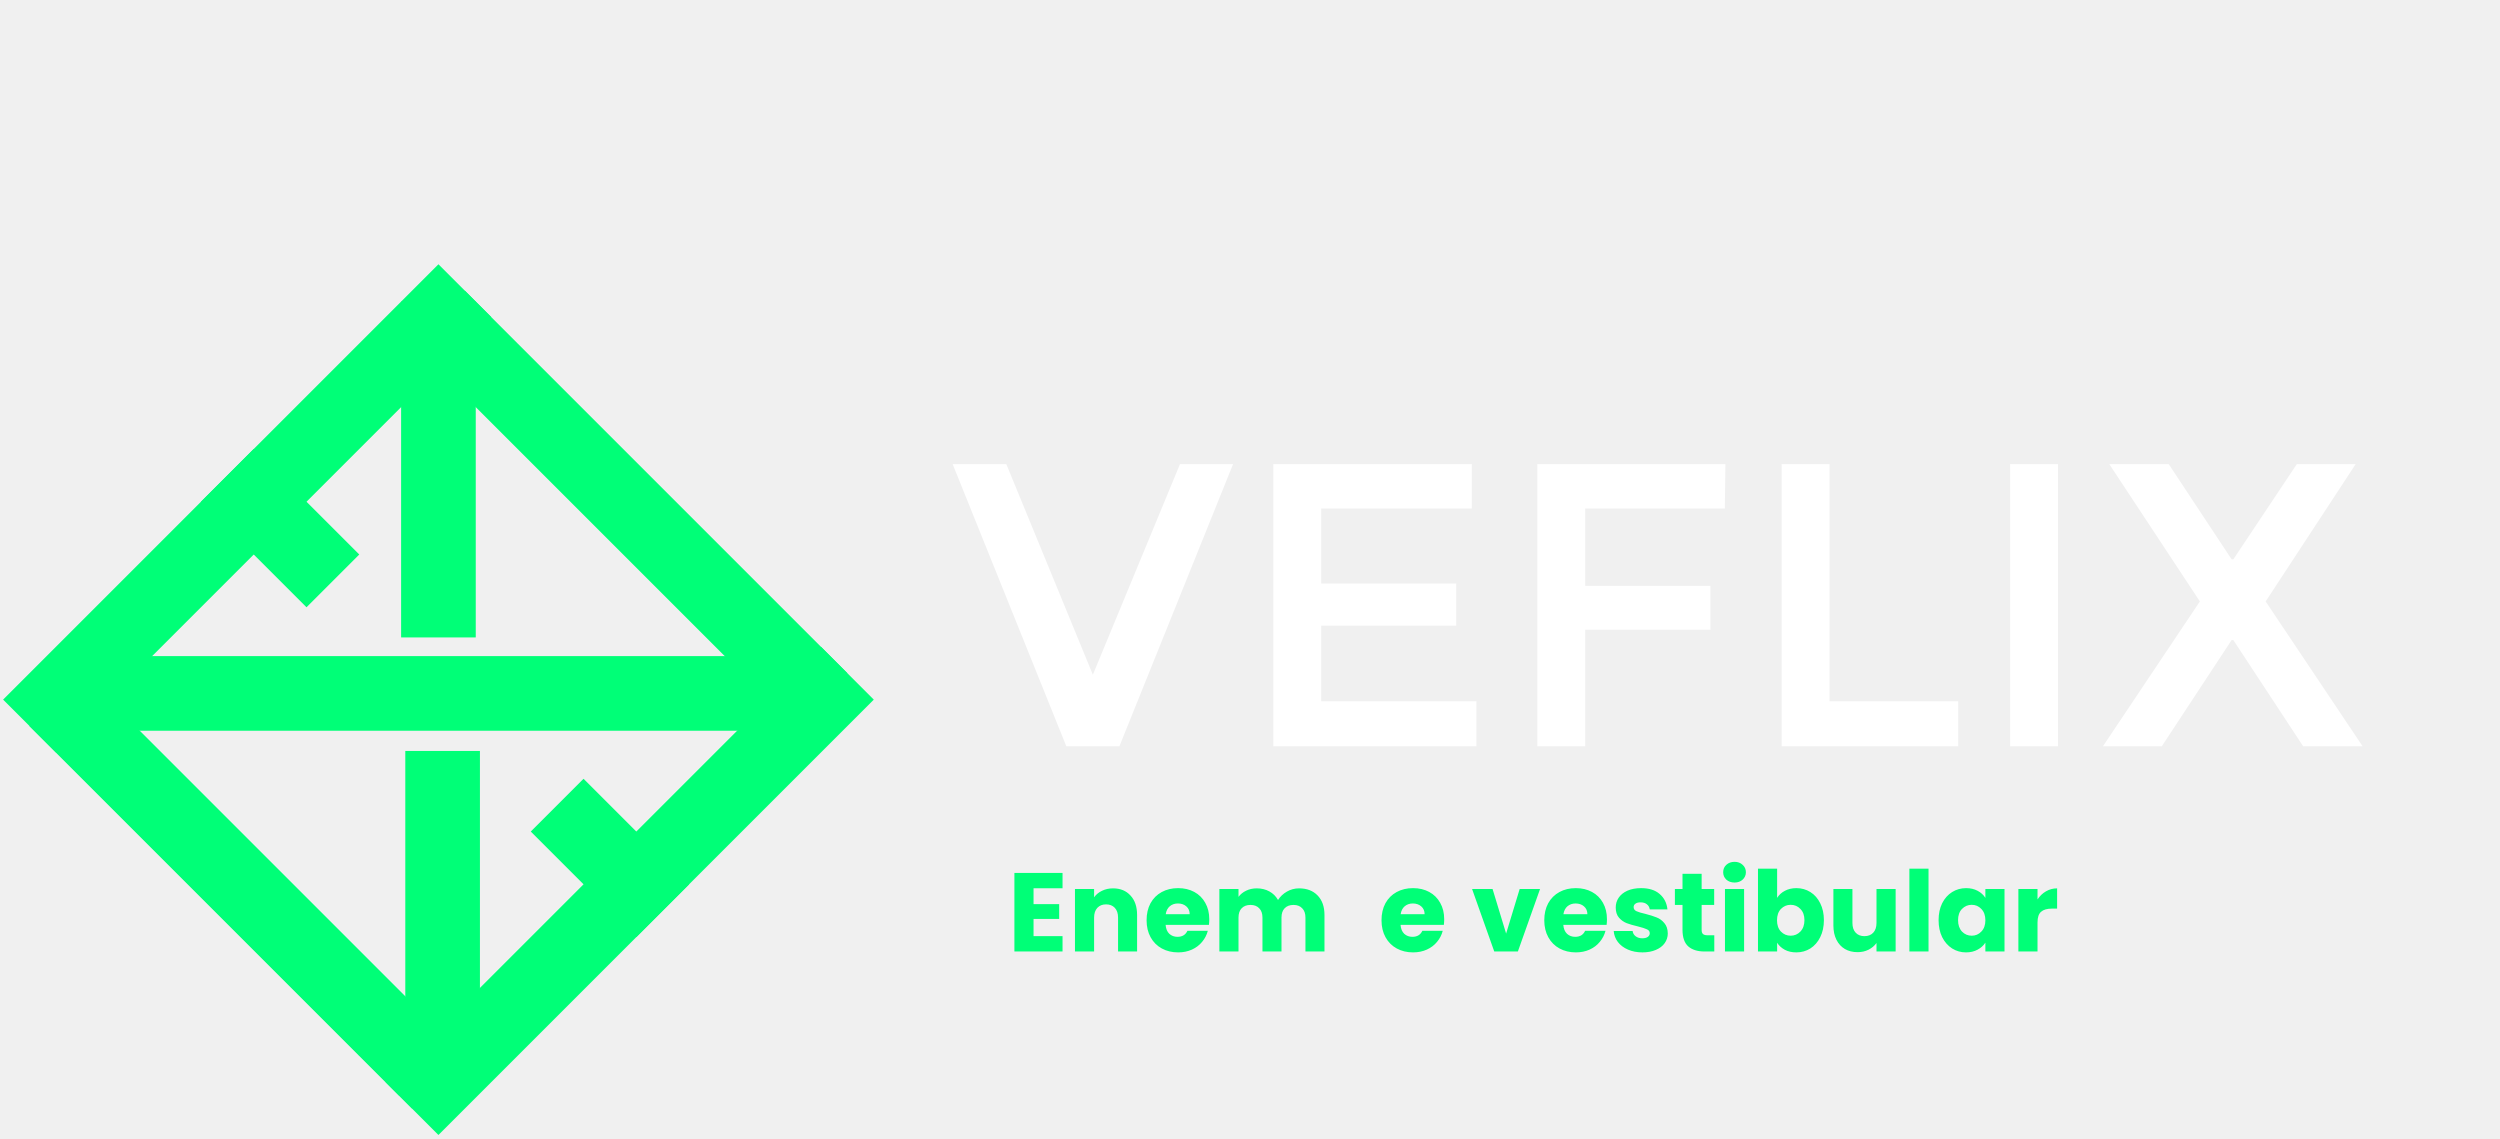
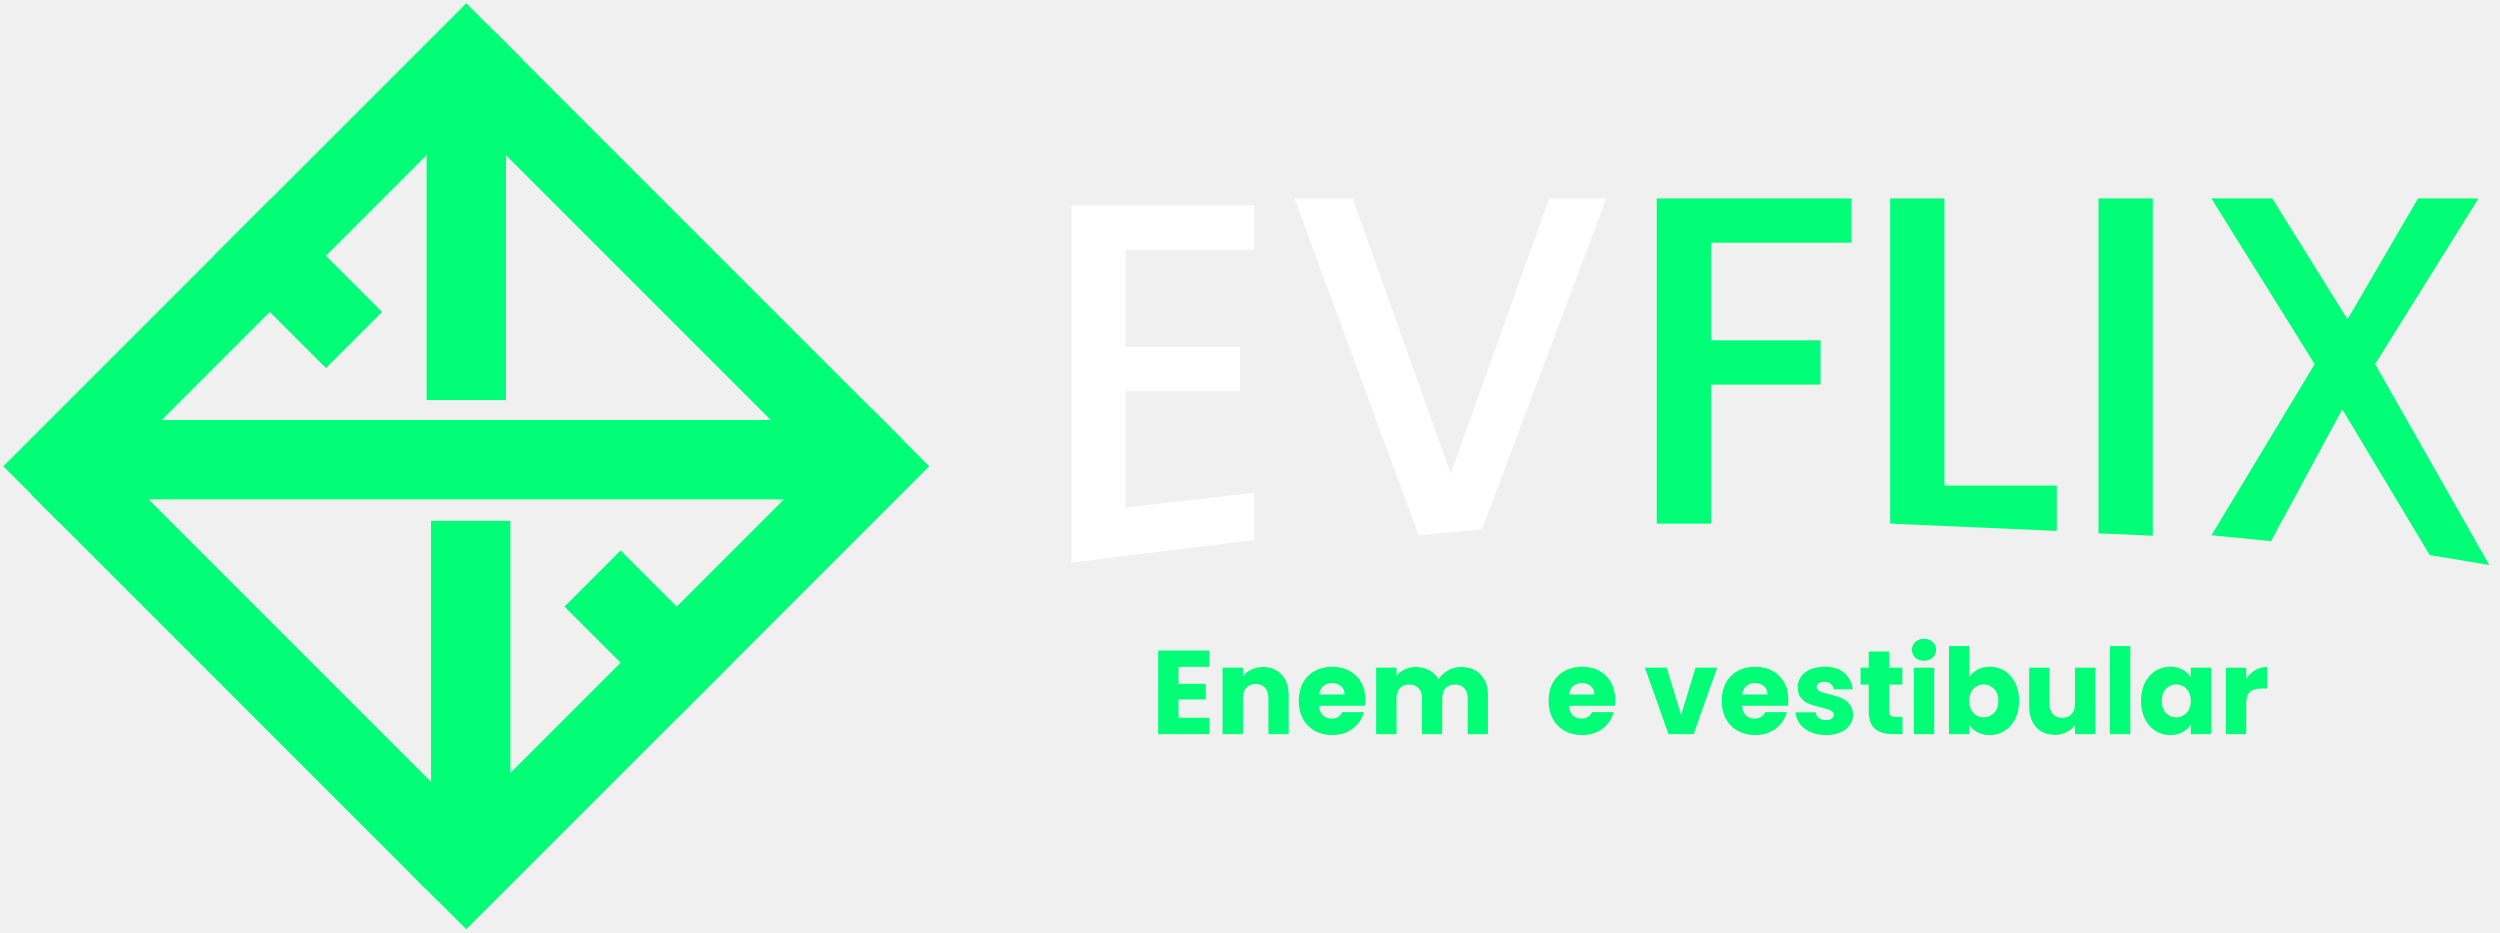
- <svg xmlns="http://www.w3.org/2000/svg" width="134" height="61" viewBox="0 0 134 61" fill="none">
-   <rect x="23.5" y="14.165" width="4" height="33" transform="rotate(45 23.5001 14.1655)" fill="#00FF77" />
-   <rect x="22.086" y="18.408" width="4" height="29" transform="rotate(-45 22.0859 18.4081)" fill="#00FF77" />
-   <rect x="42.236" y="35.167" width="4" height="38.437" transform="rotate(90 42.2355 35.1669)" fill="#00FF77" />
-   <rect x="28.45" y="44.571" width="4" height="8" transform="rotate(-45 28.4498 44.571)" fill="#00FF77" />
-   <rect x="10.772" y="26.893" width="4" height="8" transform="rotate(-45 10.7722 26.8934)" fill="#00FF77" />
-   <rect x="21.724" y="40.251" width="4" height="18.217" fill="#00FF77" />
-   <rect x="21.5" y="16.166" width="4" height="18" fill="#00FF77" />
-   <rect x="1.58" y="38.914" width="3" height="28" transform="rotate(-45 1.57983 38.9142)" fill="#00FF77" />
-   <rect x="44.006" y="34.672" width="4" height="33" transform="rotate(45 44.0062 34.6716)" fill="#00FF77" />
-   <rect x="1.58" y="38.914" width="4" height="29" transform="rotate(-45 1.57983 38.9142)" fill="#00FF77" />
-   <path d="M55.398 47.61V48.462H56.772V49.254H55.398V50.178H56.952V51H54.372V46.788H56.952V47.61H55.398ZM59.658 47.616C60.05 47.616 60.362 47.744 60.594 48C60.83 48.252 60.948 48.6 60.948 49.044V51H59.928V49.182C59.928 48.958 59.87 48.784 59.754 48.66C59.638 48.536 59.482 48.474 59.286 48.474C59.09 48.474 58.934 48.536 58.818 48.66C58.702 48.784 58.644 48.958 58.644 49.182V51H57.618V47.652H58.644V48.096C58.748 47.948 58.888 47.832 59.064 47.748C59.24 47.66 59.438 47.616 59.658 47.616ZM64.817 49.272C64.817 49.368 64.811 49.468 64.799 49.572H62.477C62.493 49.78 62.559 49.94 62.675 50.052C62.795 50.16 62.941 50.214 63.113 50.214C63.369 50.214 63.547 50.106 63.647 49.89H64.739C64.683 50.11 64.581 50.308 64.433 50.484C64.289 50.66 64.107 50.798 63.887 50.898C63.667 50.998 63.421 51.048 63.149 51.048C62.821 51.048 62.529 50.978 62.273 50.838C62.017 50.698 61.817 50.498 61.673 50.238C61.529 49.978 61.457 49.674 61.457 49.326C61.457 48.978 61.527 48.674 61.667 48.414C61.811 48.154 62.011 47.954 62.267 47.814C62.523 47.674 62.817 47.604 63.149 47.604C63.473 47.604 63.761 47.672 64.013 47.808C64.265 47.944 64.461 48.138 64.601 48.39C64.745 48.642 64.817 48.936 64.817 49.272ZM63.767 49.002C63.767 48.826 63.707 48.686 63.587 48.582C63.467 48.478 63.317 48.426 63.137 48.426C62.965 48.426 62.819 48.476 62.699 48.576C62.583 48.676 62.511 48.818 62.483 49.002H63.767ZM69.63 47.616C70.046 47.616 70.376 47.742 70.62 47.994C70.868 48.246 70.992 48.596 70.992 49.044V51H69.972V49.182C69.972 48.966 69.914 48.8 69.798 48.684C69.686 48.564 69.53 48.504 69.33 48.504C69.13 48.504 68.972 48.564 68.856 48.684C68.744 48.8 68.688 48.966 68.688 49.182V51H67.668V49.182C67.668 48.966 67.61 48.8 67.494 48.684C67.382 48.564 67.226 48.504 67.026 48.504C66.826 48.504 66.668 48.564 66.552 48.684C66.44 48.8 66.384 48.966 66.384 49.182V51H65.358V47.652H66.384V48.072C66.488 47.932 66.624 47.822 66.792 47.742C66.96 47.658 67.15 47.616 67.362 47.616C67.614 47.616 67.838 47.67 68.034 47.778C68.234 47.886 68.39 48.04 68.502 48.24C68.618 48.056 68.776 47.906 68.976 47.79C69.176 47.674 69.394 47.616 69.63 47.616ZM77.409 49.272C77.409 49.368 77.403 49.468 77.391 49.572H75.069C75.085 49.78 75.151 49.94 75.267 50.052C75.387 50.16 75.533 50.214 75.705 50.214C75.961 50.214 76.139 50.106 76.239 49.89H77.331C77.275 50.11 77.173 50.308 77.025 50.484C76.881 50.66 76.699 50.798 76.479 50.898C76.259 50.998 76.013 51.048 75.741 51.048C75.413 51.048 75.121 50.978 74.865 50.838C74.609 50.698 74.409 50.498 74.265 50.238C74.121 49.978 74.049 49.674 74.049 49.326C74.049 48.978 74.119 48.674 74.259 48.414C74.403 48.154 74.603 47.954 74.859 47.814C75.115 47.674 75.409 47.604 75.741 47.604C76.065 47.604 76.353 47.672 76.605 47.808C76.857 47.944 77.053 48.138 77.193 48.39C77.337 48.642 77.409 48.936 77.409 49.272ZM76.359 49.002C76.359 48.826 76.299 48.686 76.179 48.582C76.059 48.478 75.909 48.426 75.729 48.426C75.557 48.426 75.411 48.476 75.291 48.576C75.175 48.676 75.103 48.818 75.075 49.002H76.359ZM80.728 50.04L81.454 47.652H82.546L81.358 51H80.092L78.904 47.652H80.002L80.728 50.04ZM86.133 49.272C86.133 49.368 86.127 49.468 86.115 49.572H83.793C83.809 49.78 83.876 49.94 83.992 50.052C84.112 50.16 84.257 50.214 84.43 50.214C84.686 50.214 84.864 50.106 84.963 49.89H86.055C85.999 50.11 85.897 50.308 85.749 50.484C85.606 50.66 85.424 50.798 85.204 50.898C84.984 50.998 84.737 51.048 84.466 51.048C84.138 51.048 83.846 50.978 83.59 50.838C83.334 50.698 83.133 50.498 82.99 50.238C82.846 49.978 82.773 49.674 82.773 49.326C82.773 48.978 82.844 48.674 82.984 48.414C83.127 48.154 83.328 47.954 83.584 47.814C83.84 47.674 84.133 47.604 84.466 47.604C84.79 47.604 85.078 47.672 85.329 47.808C85.582 47.944 85.778 48.138 85.918 48.39C86.061 48.642 86.133 48.936 86.133 49.272ZM85.084 49.002C85.084 48.826 85.023 48.686 84.903 48.582C84.784 48.478 84.633 48.426 84.454 48.426C84.281 48.426 84.135 48.476 84.016 48.576C83.9 48.676 83.828 48.818 83.799 49.002H85.084ZM88.037 51.048C87.745 51.048 87.485 50.998 87.257 50.898C87.029 50.798 86.849 50.662 86.717 50.49C86.585 50.314 86.511 50.118 86.495 49.902H87.509C87.521 50.018 87.575 50.112 87.671 50.184C87.767 50.256 87.885 50.292 88.025 50.292C88.153 50.292 88.251 50.268 88.319 50.22C88.391 50.168 88.427 50.102 88.427 50.022C88.427 49.926 88.377 49.856 88.277 49.812C88.177 49.764 88.015 49.712 87.791 49.656C87.551 49.6 87.351 49.542 87.191 49.482C87.031 49.418 86.893 49.32 86.777 49.188C86.661 49.052 86.603 48.87 86.603 48.642C86.603 48.45 86.655 48.276 86.759 48.12C86.867 47.96 87.023 47.834 87.227 47.742C87.435 47.65 87.681 47.604 87.965 47.604C88.385 47.604 88.715 47.708 88.955 47.916C89.199 48.124 89.339 48.4 89.375 48.744H88.427C88.411 48.628 88.359 48.536 88.271 48.468C88.187 48.4 88.075 48.366 87.935 48.366C87.815 48.366 87.723 48.39 87.659 48.438C87.595 48.482 87.563 48.544 87.563 48.624C87.563 48.72 87.613 48.792 87.713 48.84C87.817 48.888 87.977 48.936 88.193 48.984C88.441 49.048 88.643 49.112 88.799 49.176C88.955 49.236 89.091 49.336 89.207 49.476C89.327 49.612 89.389 49.796 89.393 50.028C89.393 50.224 89.337 50.4 89.225 50.556C89.117 50.708 88.959 50.828 88.751 50.916C88.547 51.004 88.309 51.048 88.037 51.048ZM91.886 50.13V51H91.364C90.992 51 90.702 50.91 90.494 50.73C90.286 50.546 90.182 50.248 90.182 49.836V48.504H89.774V47.652H90.182V46.836H91.208V47.652H91.88V48.504H91.208V49.848C91.208 49.948 91.232 50.02 91.28 50.064C91.328 50.108 91.408 50.13 91.52 50.13H91.886ZM92.974 47.304C92.794 47.304 92.646 47.252 92.53 47.148C92.418 47.04 92.362 46.908 92.362 46.752C92.362 46.592 92.418 46.46 92.53 46.356C92.646 46.248 92.794 46.194 92.974 46.194C93.15 46.194 93.294 46.248 93.406 46.356C93.522 46.46 93.58 46.592 93.58 46.752C93.58 46.908 93.522 47.04 93.406 47.148C93.294 47.252 93.15 47.304 92.974 47.304ZM93.484 47.652V51H92.458V47.652H93.484ZM95.254 48.126C95.35 47.97 95.487 47.844 95.668 47.748C95.847 47.652 96.053 47.604 96.285 47.604C96.561 47.604 96.811 47.674 97.035 47.814C97.26 47.954 97.436 48.154 97.564 48.414C97.695 48.674 97.761 48.976 97.761 49.32C97.761 49.664 97.695 49.968 97.564 50.232C97.436 50.492 97.26 50.694 97.035 50.838C96.811 50.978 96.561 51.048 96.285 51.048C96.049 51.048 95.844 51.002 95.668 50.91C95.492 50.814 95.353 50.688 95.254 50.532V51H94.228V46.56H95.254V48.126ZM96.718 49.32C96.718 49.064 96.645 48.864 96.501 48.72C96.362 48.572 96.188 48.498 95.98 48.498C95.775 48.498 95.602 48.572 95.457 48.72C95.317 48.868 95.248 49.07 95.248 49.326C95.248 49.582 95.317 49.784 95.457 49.932C95.602 50.08 95.775 50.154 95.98 50.154C96.183 50.154 96.358 50.08 96.501 49.932C96.645 49.78 96.718 49.576 96.718 49.32ZM101.606 47.652V51H100.58V50.544C100.476 50.692 100.334 50.812 100.154 50.904C99.978 50.992 99.782 51.036 99.566 51.036C99.31 51.036 99.084 50.98 98.888 50.868C98.692 50.752 98.54 50.586 98.432 50.37C98.324 50.154 98.27 49.9 98.27 49.608V47.652H99.29V49.47C99.29 49.694 99.348 49.868 99.464 49.992C99.58 50.116 99.736 50.178 99.932 50.178C100.132 50.178 100.29 50.116 100.406 49.992C100.522 49.868 100.58 49.694 100.58 49.47V47.652H101.606ZM103.369 46.56V51H102.343V46.56H103.369ZM103.908 49.32C103.908 48.976 103.972 48.674 104.1 48.414C104.232 48.154 104.41 47.954 104.634 47.814C104.858 47.674 105.108 47.604 105.384 47.604C105.62 47.604 105.826 47.652 106.002 47.748C106.182 47.844 106.32 47.97 106.416 48.126V47.652H107.442V51H106.416V50.526C106.316 50.682 106.176 50.808 105.996 50.904C105.82 51 105.614 51.048 105.378 51.048C105.106 51.048 104.858 50.978 104.634 50.838C104.41 50.694 104.232 50.492 104.1 50.232C103.972 49.968 103.908 49.664 103.908 49.32ZM106.416 49.326C106.416 49.07 106.344 48.868 106.2 48.72C106.06 48.572 105.888 48.498 105.684 48.498C105.48 48.498 105.306 48.572 105.162 48.72C105.022 48.864 104.952 49.064 104.952 49.32C104.952 49.576 105.022 49.78 105.162 49.932C105.306 50.08 105.48 50.154 105.684 50.154C105.888 50.154 106.06 50.08 106.2 49.932C106.344 49.784 106.416 49.582 106.416 49.326ZM109.211 48.21C109.331 48.026 109.481 47.882 109.661 47.778C109.841 47.67 110.041 47.616 110.261 47.616V48.702H109.979C109.723 48.702 109.531 48.758 109.403 48.87C109.275 48.978 109.211 49.17 109.211 49.446V51H108.185V47.652H109.211V48.21Z" fill="#00FF77" />
-   <path d="M60 40H57.155L51.062 24.876H53.938L58.577 36.165L63.247 24.876H66.093L60 40ZM78.889 24.876V27.258H70.817V31.278H78.054V33.536H70.817V37.588H79.136V40H68.25V24.876H78.889ZM84.967 27.258V31.402H91.678V33.753H84.967V40H82.4V24.876H92.482L92.451 27.258H84.967ZM95.496 40V24.876H98.063V37.588H104.96V40H95.496ZM107.742 24.876H110.309V40H107.742V24.876ZM123.449 40L119.707 34.309H119.614L115.872 40H112.717L117.913 32.237L113.057 24.876H116.243L119.614 29.979H119.707L123.109 24.876H126.264L121.439 32.237L126.635 40H123.449Z" fill="white" />
+ <svg xmlns="http://www.w3.org/2000/svg" width="126" height="47" viewBox="0 0 126 47" fill="none">
+   <rect x="23.5" y="0.165" width="4" height="33" transform="rotate(45 23.5001 0.165466)" fill="#00FF77" />
+   <rect x="22.086" y="4.408" width="4" height="29" transform="rotate(-45 22.0859 4.40808)" fill="#00FF77" />
+   <rect x="42.236" y="21.167" width="4" height="38.437" transform="rotate(90 42.2355 21.1669)" fill="#00FF77" />
+   <rect x="28.45" y="30.571" width="4" height="8" transform="rotate(-45 28.4498 30.571)" fill="#00FF77" />
+   <rect x="10.772" y="12.893" width="4" height="8" transform="rotate(-45 10.7722 12.8934)" fill="#00FF77" />
+   <rect x="21.724" y="26.251" width="4" height="18.217" fill="#00FF77" />
+   <rect x="21.5" y="2.165" width="4" height="18" fill="#00FF77" />
+   <rect x="1.58" y="24.914" width="3" height="28" transform="rotate(-45 1.57983 24.9142)" fill="#00FF77" />
+   <rect x="44.006" y="20.672" width="4" height="33" transform="rotate(45 44.0062 20.6716)" fill="#00FF77" />
+   <rect x="1.58" y="24.914" width="4" height="29" transform="rotate(-45 1.57983 24.9142)" fill="#00FF77" />
+   <path d="M59.398 33.61V34.462H60.772V35.254H59.398V36.178H60.952V37H58.372V32.788H60.952V33.61H59.398ZM63.658 33.616C64.05 33.616 64.362 33.744 64.594 34C64.83 34.252 64.948 34.6 64.948 35.044V37H63.928V35.182C63.928 34.958 63.87 34.784 63.754 34.66C63.638 34.536 63.482 34.474 63.286 34.474C63.09 34.474 62.934 34.536 62.818 34.66C62.702 34.784 62.644 34.958 62.644 35.182V37H61.618V33.652H62.644V34.096C62.748 33.948 62.888 33.832 63.064 33.748C63.24 33.66 63.438 33.616 63.658 33.616ZM68.817 35.272C68.817 35.368 68.811 35.468 68.799 35.572H66.477C66.493 35.78 66.559 35.94 66.675 36.052C66.795 36.16 66.941 36.214 67.113 36.214C67.369 36.214 67.547 36.106 67.647 35.89H68.739C68.683 36.11 68.581 36.308 68.433 36.484C68.289 36.66 68.107 36.798 67.887 36.898C67.667 36.998 67.421 37.048 67.149 37.048C66.821 37.048 66.529 36.978 66.273 36.838C66.017 36.698 65.817 36.498 65.673 36.238C65.529 35.978 65.457 35.674 65.457 35.326C65.457 34.978 65.527 34.674 65.667 34.414C65.811 34.154 66.011 33.954 66.267 33.814C66.523 33.674 66.817 33.604 67.149 33.604C67.473 33.604 67.761 33.672 68.013 33.808C68.265 33.944 68.461 34.138 68.601 34.39C68.745 34.642 68.817 34.936 68.817 35.272ZM67.767 35.002C67.767 34.826 67.707 34.686 67.587 34.582C67.467 34.478 67.317 34.426 67.137 34.426C66.965 34.426 66.819 34.476 66.699 34.576C66.583 34.676 66.511 34.818 66.483 35.002H67.767ZM73.63 33.616C74.046 33.616 74.376 33.742 74.62 33.994C74.868 34.246 74.992 34.596 74.992 35.044V37H73.972V35.182C73.972 34.966 73.914 34.8 73.798 34.684C73.686 34.564 73.53 34.504 73.33 34.504C73.13 34.504 72.972 34.564 72.856 34.684C72.744 34.8 72.688 34.966 72.688 35.182V37H71.668V35.182C71.668 34.966 71.61 34.8 71.494 34.684C71.382 34.564 71.226 34.504 71.026 34.504C70.826 34.504 70.668 34.564 70.552 34.684C70.44 34.8 70.384 34.966 70.384 35.182V37H69.358V33.652H70.384V34.072C70.488 33.932 70.624 33.822 70.792 33.742C70.96 33.658 71.15 33.616 71.362 33.616C71.614 33.616 71.838 33.67 72.034 33.778C72.234 33.886 72.39 34.04 72.502 34.24C72.618 34.056 72.776 33.906 72.976 33.79C73.176 33.674 73.394 33.616 73.63 33.616ZM81.409 35.272C81.409 35.368 81.403 35.468 81.391 35.572H79.069C79.085 35.78 79.151 35.94 79.267 36.052C79.387 36.16 79.533 36.214 79.705 36.214C79.961 36.214 80.139 36.106 80.239 35.89H81.331C81.275 36.11 81.173 36.308 81.025 36.484C80.881 36.66 80.699 36.798 80.479 36.898C80.259 36.998 80.013 37.048 79.741 37.048C79.413 37.048 79.121 36.978 78.865 36.838C78.609 36.698 78.409 36.498 78.265 36.238C78.121 35.978 78.049 35.674 78.049 35.326C78.049 34.978 78.119 34.674 78.259 34.414C78.403 34.154 78.603 33.954 78.859 33.814C79.115 33.674 79.409 33.604 79.741 33.604C80.065 33.604 80.353 33.672 80.605 33.808C80.857 33.944 81.053 34.138 81.193 34.39C81.337 34.642 81.409 34.936 81.409 35.272ZM80.359 35.002C80.359 34.826 80.299 34.686 80.179 34.582C80.059 34.478 79.909 34.426 79.729 34.426C79.557 34.426 79.411 34.476 79.291 34.576C79.175 34.676 79.103 34.818 79.075 35.002H80.359ZM84.728 36.04L85.454 33.652H86.546L85.358 37H84.092L82.904 33.652H84.002L84.728 36.04ZM90.133 35.272C90.133 35.368 90.127 35.468 90.115 35.572H87.793C87.809 35.78 87.876 35.94 87.992 36.052C88.112 36.16 88.257 36.214 88.43 36.214C88.686 36.214 88.864 36.106 88.963 35.89H90.055C89.999 36.11 89.897 36.308 89.749 36.484C89.606 36.66 89.424 36.798 89.204 36.898C88.984 36.998 88.737 37.048 88.466 37.048C88.138 37.048 87.846 36.978 87.59 36.838C87.334 36.698 87.133 36.498 86.99 36.238C86.846 35.978 86.773 35.674 86.773 35.326C86.773 34.978 86.844 34.674 86.984 34.414C87.127 34.154 87.328 33.954 87.584 33.814C87.84 33.674 88.133 33.604 88.466 33.604C88.79 33.604 89.078 33.672 89.329 33.808C89.582 33.944 89.778 34.138 89.918 34.39C90.061 34.642 90.133 34.936 90.133 35.272ZM89.084 35.002C89.084 34.826 89.023 34.686 88.903 34.582C88.784 34.478 88.633 34.426 88.454 34.426C88.281 34.426 88.135 34.476 88.016 34.576C87.9 34.676 87.828 34.818 87.799 35.002H89.084ZM92.037 37.048C91.745 37.048 91.485 36.998 91.257 36.898C91.029 36.798 90.849 36.662 90.717 36.49C90.585 36.314 90.511 36.118 90.495 35.902H91.509C91.521 36.018 91.575 36.112 91.671 36.184C91.767 36.256 91.885 36.292 92.025 36.292C92.153 36.292 92.251 36.268 92.319 36.22C92.391 36.168 92.427 36.102 92.427 36.022C92.427 35.926 92.377 35.856 92.277 35.812C92.177 35.764 92.015 35.712 91.791 35.656C91.551 35.6 91.351 35.542 91.191 35.482C91.031 35.418 90.893 35.32 90.777 35.188C90.661 35.052 90.603 34.87 90.603 34.642C90.603 34.45 90.655 34.276 90.759 34.12C90.867 33.96 91.023 33.834 91.227 33.742C91.435 33.65 91.681 33.604 91.965 33.604C92.385 33.604 92.715 33.708 92.955 33.916C93.199 34.124 93.339 34.4 93.375 34.744H92.427C92.411 34.628 92.359 34.536 92.271 34.468C92.187 34.4 92.075 34.366 91.935 34.366C91.815 34.366 91.723 34.39 91.659 34.438C91.595 34.482 91.563 34.544 91.563 34.624C91.563 34.72 91.613 34.792 91.713 34.84C91.817 34.888 91.977 34.936 92.193 34.984C92.441 35.048 92.643 35.112 92.799 35.176C92.955 35.236 93.091 35.336 93.207 35.476C93.327 35.612 93.389 35.796 93.393 36.028C93.393 36.224 93.337 36.4 93.225 36.556C93.117 36.708 92.959 36.828 92.751 36.916C92.547 37.004 92.309 37.048 92.037 37.048ZM95.886 36.13V37H95.364C94.992 37 94.702 36.91 94.494 36.73C94.286 36.546 94.182 36.248 94.182 35.836V34.504H93.774V33.652H94.182V32.836H95.208V33.652H95.88V34.504H95.208V35.848C95.208 35.948 95.232 36.02 95.28 36.064C95.328 36.108 95.408 36.13 95.52 36.13H95.886ZM96.974 33.304C96.794 33.304 96.646 33.252 96.53 33.148C96.418 33.04 96.362 32.908 96.362 32.752C96.362 32.592 96.418 32.46 96.53 32.356C96.646 32.248 96.794 32.194 96.974 32.194C97.15 32.194 97.294 32.248 97.406 32.356C97.522 32.46 97.58 32.592 97.58 32.752C97.58 32.908 97.522 33.04 97.406 33.148C97.294 33.252 97.15 33.304 96.974 33.304ZM97.484 33.652V37H96.458V33.652H97.484ZM99.254 34.126C99.35 33.97 99.487 33.844 99.668 33.748C99.847 33.652 100.053 33.604 100.285 33.604C100.561 33.604 100.811 33.674 101.035 33.814C101.259 33.954 101.435 34.154 101.563 34.414C101.695 34.674 101.761 34.976 101.761 35.32C101.761 35.664 101.695 35.968 101.563 36.232C101.435 36.492 101.259 36.694 101.035 36.838C100.811 36.978 100.561 37.048 100.285 37.048C100.049 37.048 99.844 37.002 99.668 36.91C99.492 36.814 99.353 36.688 99.254 36.532V37H98.228V32.56H99.254V34.126ZM100.717 35.32C100.717 35.064 100.645 34.864 100.501 34.72C100.361 34.572 100.187 34.498 99.98 34.498C99.775 34.498 99.602 34.572 99.457 34.72C99.317 34.868 99.248 35.07 99.248 35.326C99.248 35.582 99.317 35.784 99.457 35.932C99.602 36.08 99.775 36.154 99.98 36.154C100.183 36.154 100.357 36.08 100.501 35.932C100.645 35.78 100.717 35.576 100.717 35.32ZM105.606 33.652V37H104.58V36.544C104.476 36.692 104.334 36.812 104.154 36.904C103.978 36.992 103.782 37.036 103.566 37.036C103.31 37.036 103.084 36.98 102.888 36.868C102.692 36.752 102.54 36.586 102.432 36.37C102.324 36.154 102.27 35.9 102.27 35.608V33.652H103.29V35.47C103.29 35.694 103.348 35.868 103.464 35.992C103.58 36.116 103.736 36.178 103.932 36.178C104.132 36.178 104.29 36.116 104.406 35.992C104.522 35.868 104.58 35.694 104.58 35.47V33.652H105.606ZM107.369 32.56V37H106.343V32.56H107.369ZM107.908 35.32C107.908 34.976 107.972 34.674 108.1 34.414C108.232 34.154 108.41 33.954 108.634 33.814C108.858 33.674 109.108 33.604 109.384 33.604C109.62 33.604 109.826 33.652 110.002 33.748C110.182 33.844 110.32 33.97 110.416 34.126V33.652H111.442V37H110.416V36.526C110.316 36.682 110.176 36.808 109.996 36.904C109.82 37 109.614 37.048 109.378 37.048C109.106 37.048 108.858 36.978 108.634 36.838C108.41 36.694 108.232 36.492 108.1 36.232C107.972 35.968 107.908 35.664 107.908 35.32ZM110.416 35.326C110.416 35.07 110.344 34.868 110.2 34.72C110.06 34.572 109.888 34.498 109.684 34.498C109.48 34.498 109.306 34.572 109.162 34.72C109.022 34.864 108.952 35.064 108.952 35.32C108.952 35.576 109.022 35.78 109.162 35.932C109.306 36.08 109.48 36.154 109.684 36.154C109.888 36.154 110.06 36.08 110.2 35.932C110.344 35.784 110.416 35.582 110.416 35.326ZM113.211 34.21C113.331 34.026 113.481 33.882 113.661 33.778C113.841 33.67 114.041 33.616 114.261 33.616V34.702H113.979C113.723 34.702 113.531 34.758 113.403 34.87C113.275 34.978 113.211 35.17 113.211 35.446V37H112.185V33.652H113.211V34.21Z" fill="#00FF77" />
+   <path d="M56.736 12.591V17.487H62.496V19.719H56.736V25.58L63.216 24.831V27.215L58 27.859L54 28.359V10.359H63.216V12.591H56.736Z" fill="white" />
+   <path d="M80.962 10L74.698 26.68L71.5 26.976L65.242 10H68.17L73.114 23.872L78.082 10H80.962Z" fill="white" />
+   <path d="M93.316 10V12.232H86.236V17.152H91.756V19.384H86.236V26.392H83.5V10H93.316Z" fill="#00FF77" />
+   <path d="M98 24.472H103.662V26.758L95.264 26.392V10H98V24.472Z" fill="#00FF77" />
+   <path d="M108.5 10V27L105.764 26.881V10H108.5Z" fill="#00FF77" />
+   <path d="M119.707 18.352L125.458 28.476L122.458 27.976L118.051 20.632L114.458 27.276L111.458 26.976L116.66 18.352L111.451 10H114.523L118.315 16.096L121.868 10H124.915L119.707 18.352Z" fill="#00FF77" />
</svg>
